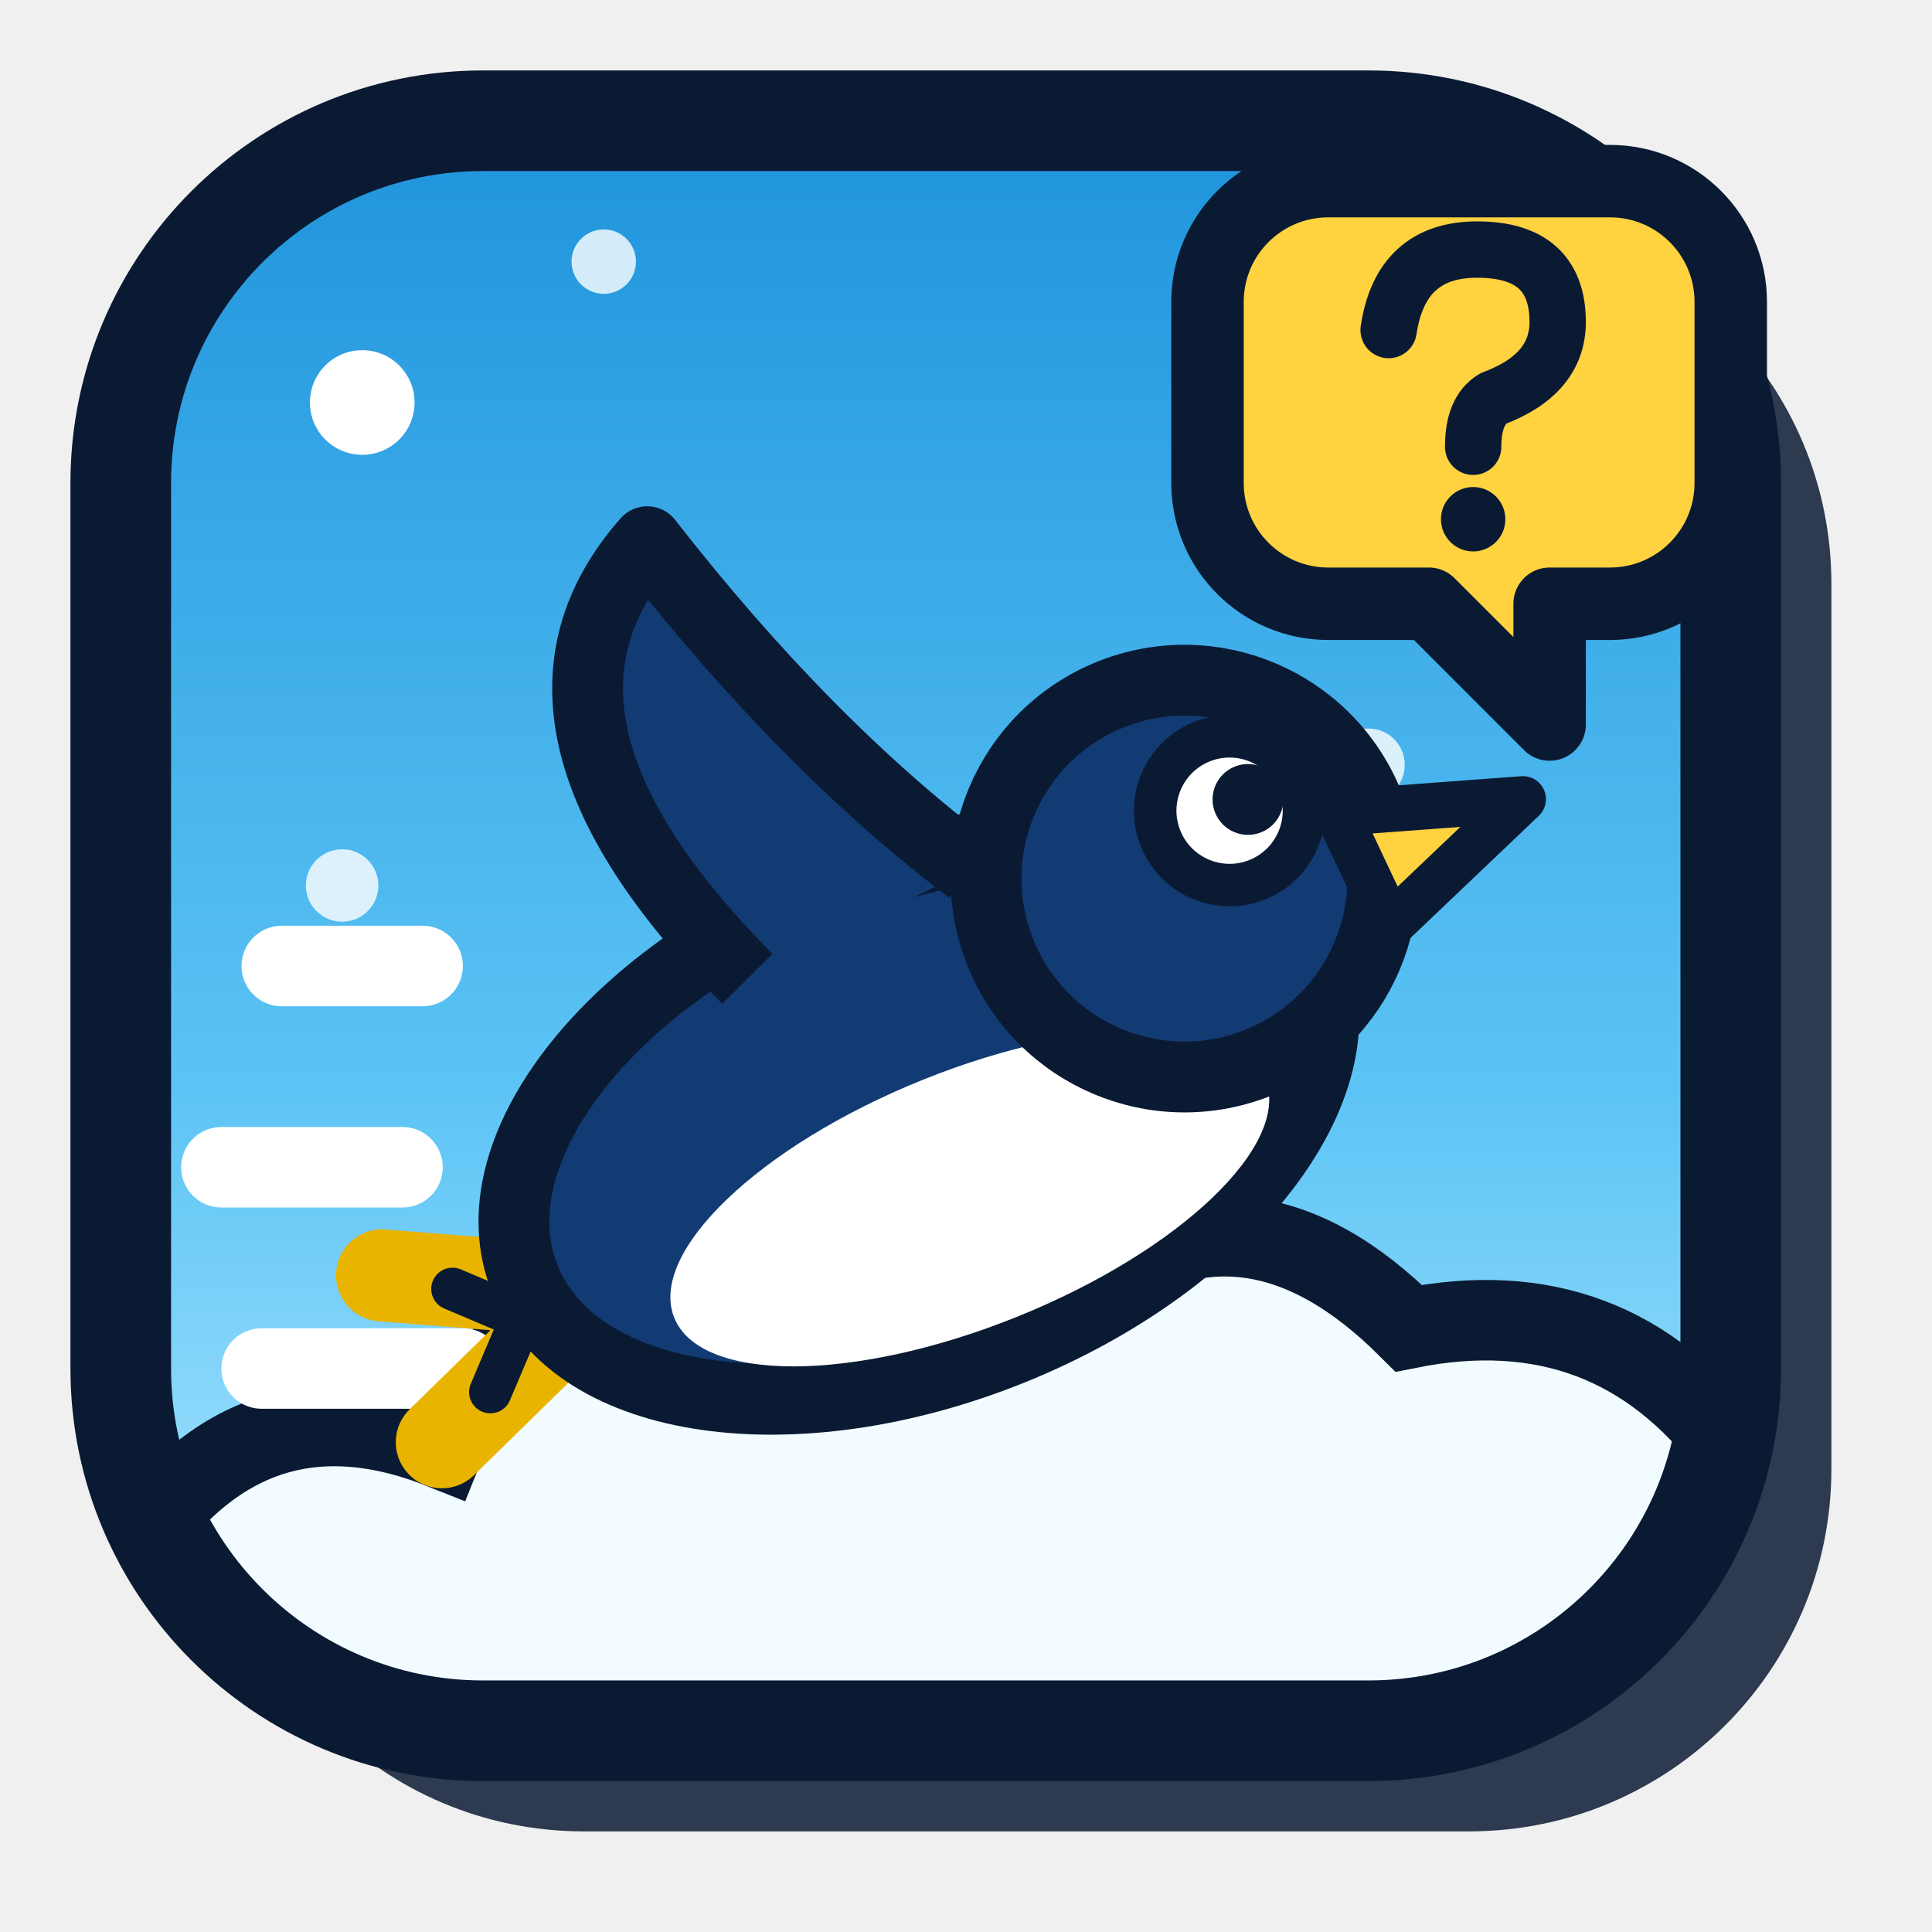
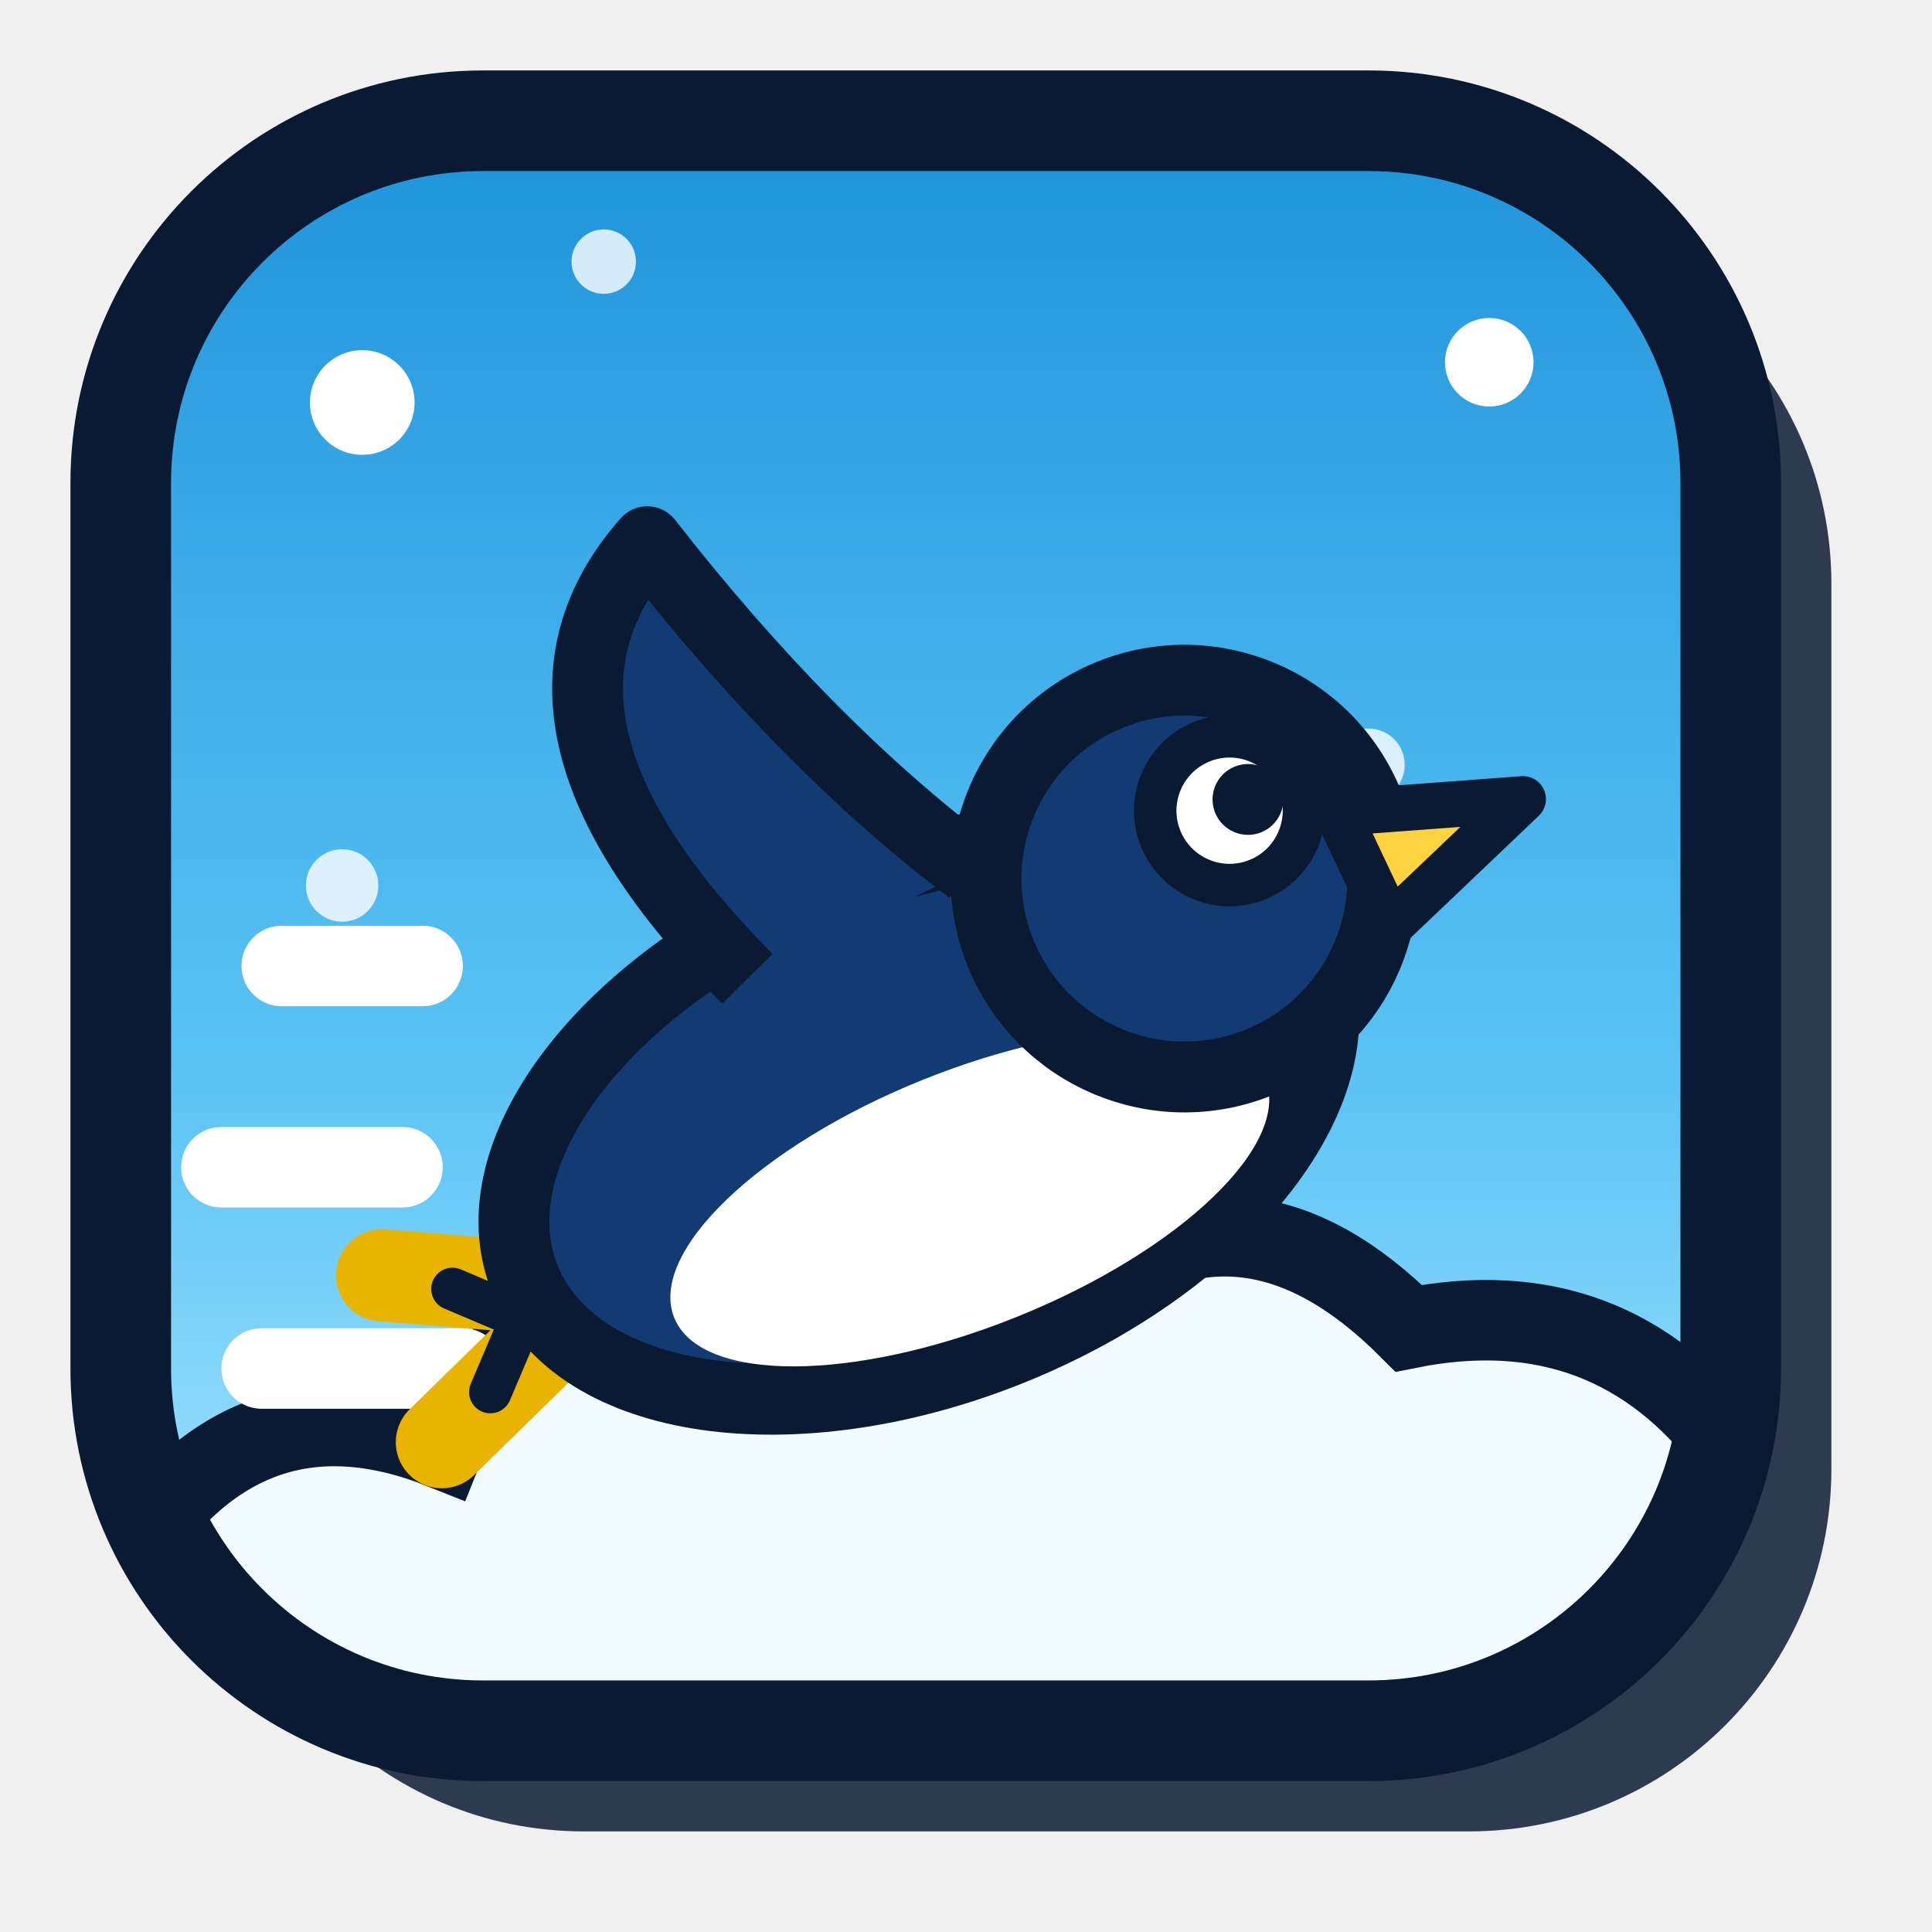
<svg xmlns="http://www.w3.org/2000/svg" viewBox="0 0 48 48">
  <defs>
    <linearGradient id="wb-sky" x1="0" y1="0" x2="0" y2="1">
      <stop offset="0" stop-color="#1e93db" />
      <stop offset="0.6" stop-color="#5cc4f5" />
      <stop offset="1" stop-color="#b8ebff" />
    </linearGradient>
    <clipPath id="wb-tile">
      <rect x="3" y="3" width="40" height="40" rx="9" />
    </clipPath>
  </defs>
  <rect x="5.5" y="5.5" width="40" height="40" rx="9" fill="#0b1a33" fill-opacity="0.85" />
  <g clip-path="url(#wb-tile)">
    <rect x="3" y="3" width="40" height="40" fill="url(#wb-sky)" />
    <circle cx="9" cy="10" r="1.3" fill="#fff" />
    <circle cx="37" cy="9" r="1.1" fill="#fff" />
    <circle cx="34" cy="19" r="0.9" fill="#fff" fill-opacity="0.8" />
    <circle cx="8.5" cy="22" r="0.9" fill="#fff" fill-opacity="0.8" />
    <circle cx="15" cy="6.5" r="0.8" fill="#fff" fill-opacity="0.8" />
    <path d="M3 39 q3 -5 8 -3 q2 -5 8 -3 q3 -4 8 -1 q4 -3 8 1 q5 -1 8 3 V43 H3 Z" fill="#f2fbff" stroke="#0b1a33" stroke-width="2" />
  </g>
  <rect x="3" y="3" width="40" height="40" rx="9" fill="none" stroke="#0b1a33" stroke-width="2.5" />
  <g stroke="#fff" stroke-width="2" stroke-linecap="round">
    <path d="M5.5 29 h4.5" />
    <path d="M6.5 34 h5" />
    <path d="M7 24 h3.5" />
  </g>
  <g transform="translate(22.5 27) rotate(-22) scale(0.88)" stroke="#0b1a33" stroke-width="2" stroke-linejoin="round">
    <path d="M-12.5 1 l-3.2 -1.6 M-12.5 3 l-3.4 1.4" stroke="#e8b400" stroke-width="2.6" stroke-linecap="round" />
    <path d="M-12.5 2 l-1.5 -1.5 M-12.5 2 l-1.6 1.6" stroke-width="1.2" stroke-linecap="round" />
    <ellipse cx="0" cy="1" rx="12" ry="7" fill="#123a73" />
    <ellipse cx="0.5" cy="3.6" rx="9" ry="3.6" fill="#fff" stroke="none" />
    <circle cx="9.5" cy="-2.5" r="5.6" fill="#123a73" />
    <circle cx="11.4" cy="-3.8" r="2.1" fill="#fff" stroke-width="1.2" />
    <circle cx="12" cy="-3.9" r="1" fill="#0b1a33" stroke="none" />
    <path d="M14.2 -2.6 L19.2 -1 L14.4 0.9 Z" fill="#ffd23f" stroke-width="1.3" />
    <path d="M-3 -4.5 Q-7 -14 -1 -17 Q1 -10 4 -5" fill="#123a73" />
  </g>
-   <g stroke="#0b1a33" stroke-width="1.8" stroke-linejoin="round">
-     <path d="M33 4.5 h7 a3 3 0 0 1 3 3 v4.5 a3 3 0 0 1 -3 3 h-1.5 v3 l-3 -3 h-2.5 a3 3 0 0 1 -3 -3 v-4.5 a3 3 0 0 1 3 -3 z" fill="#ffd23f" />
-     <path d="M34.5 8.2 q0.3 -2 2.2 -2 q2 0 2 1.8 q0 1.3 -1.6 1.9 q-0.5 0.3 -0.5 1.2" fill="none" stroke-width="1.4" stroke-linecap="round" />
-   </g>
-   <circle cx="36.6" cy="12.9" r="0.8" fill="#0b1a33" />
</svg>
